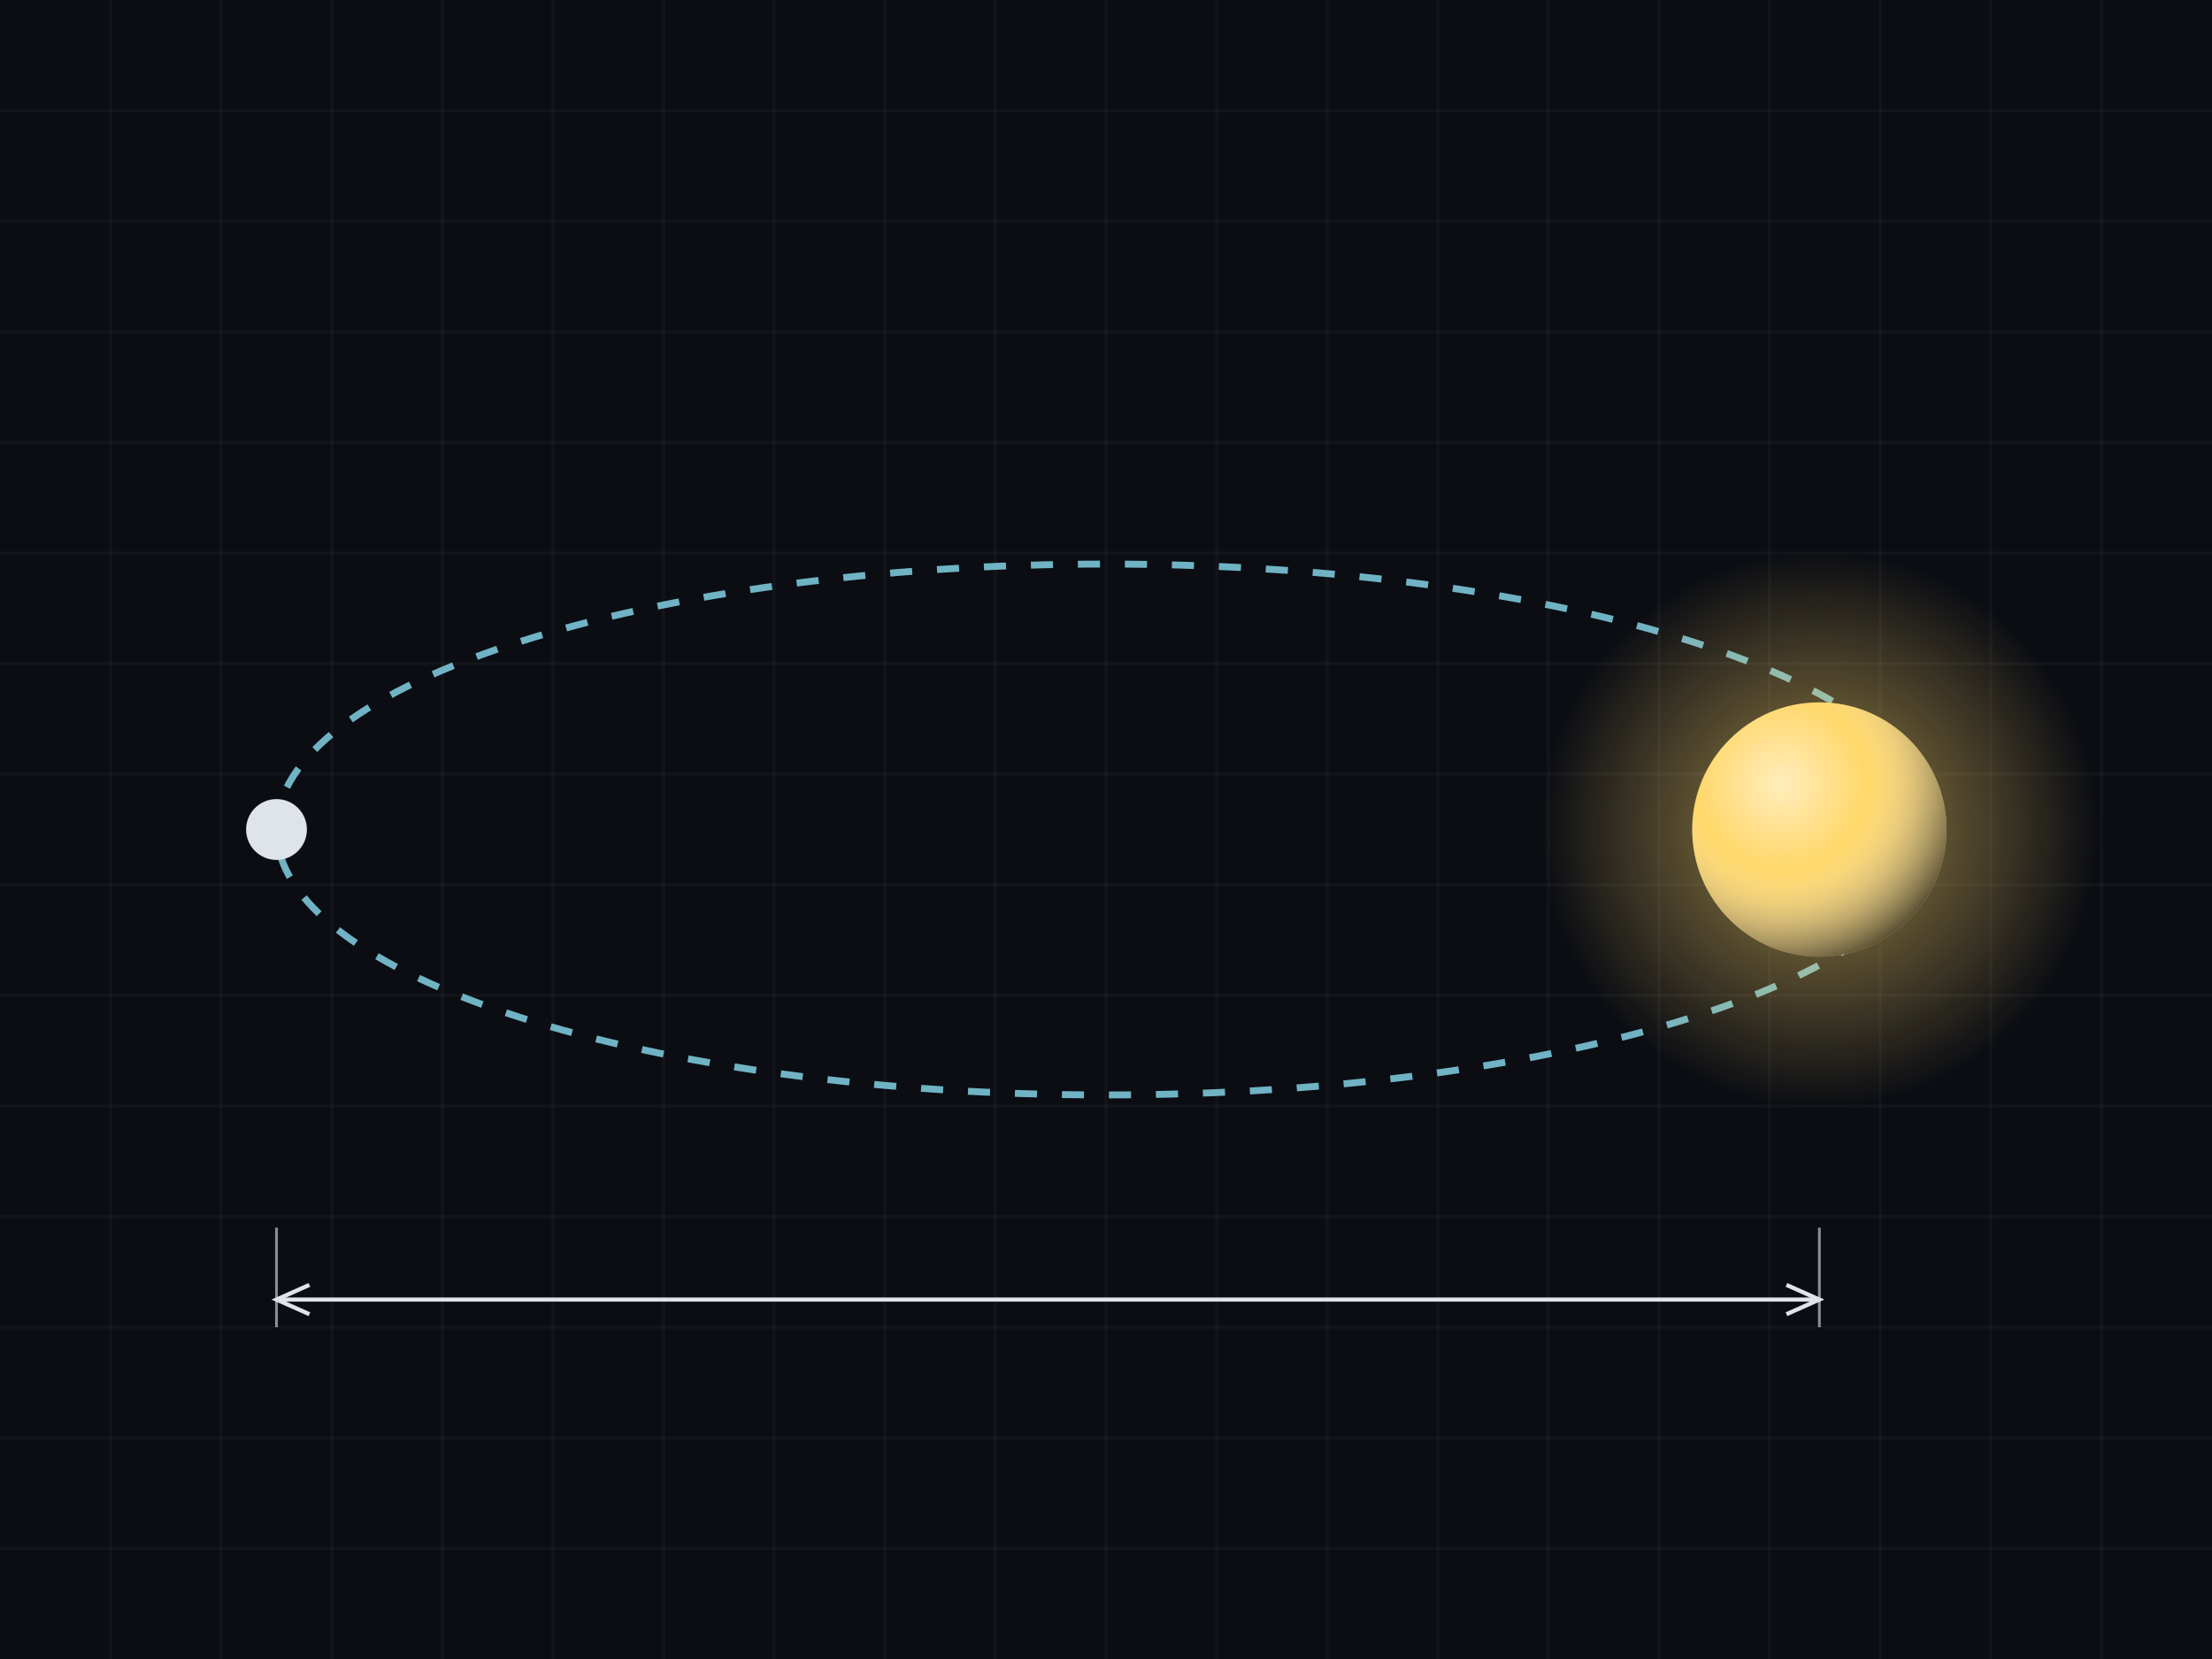
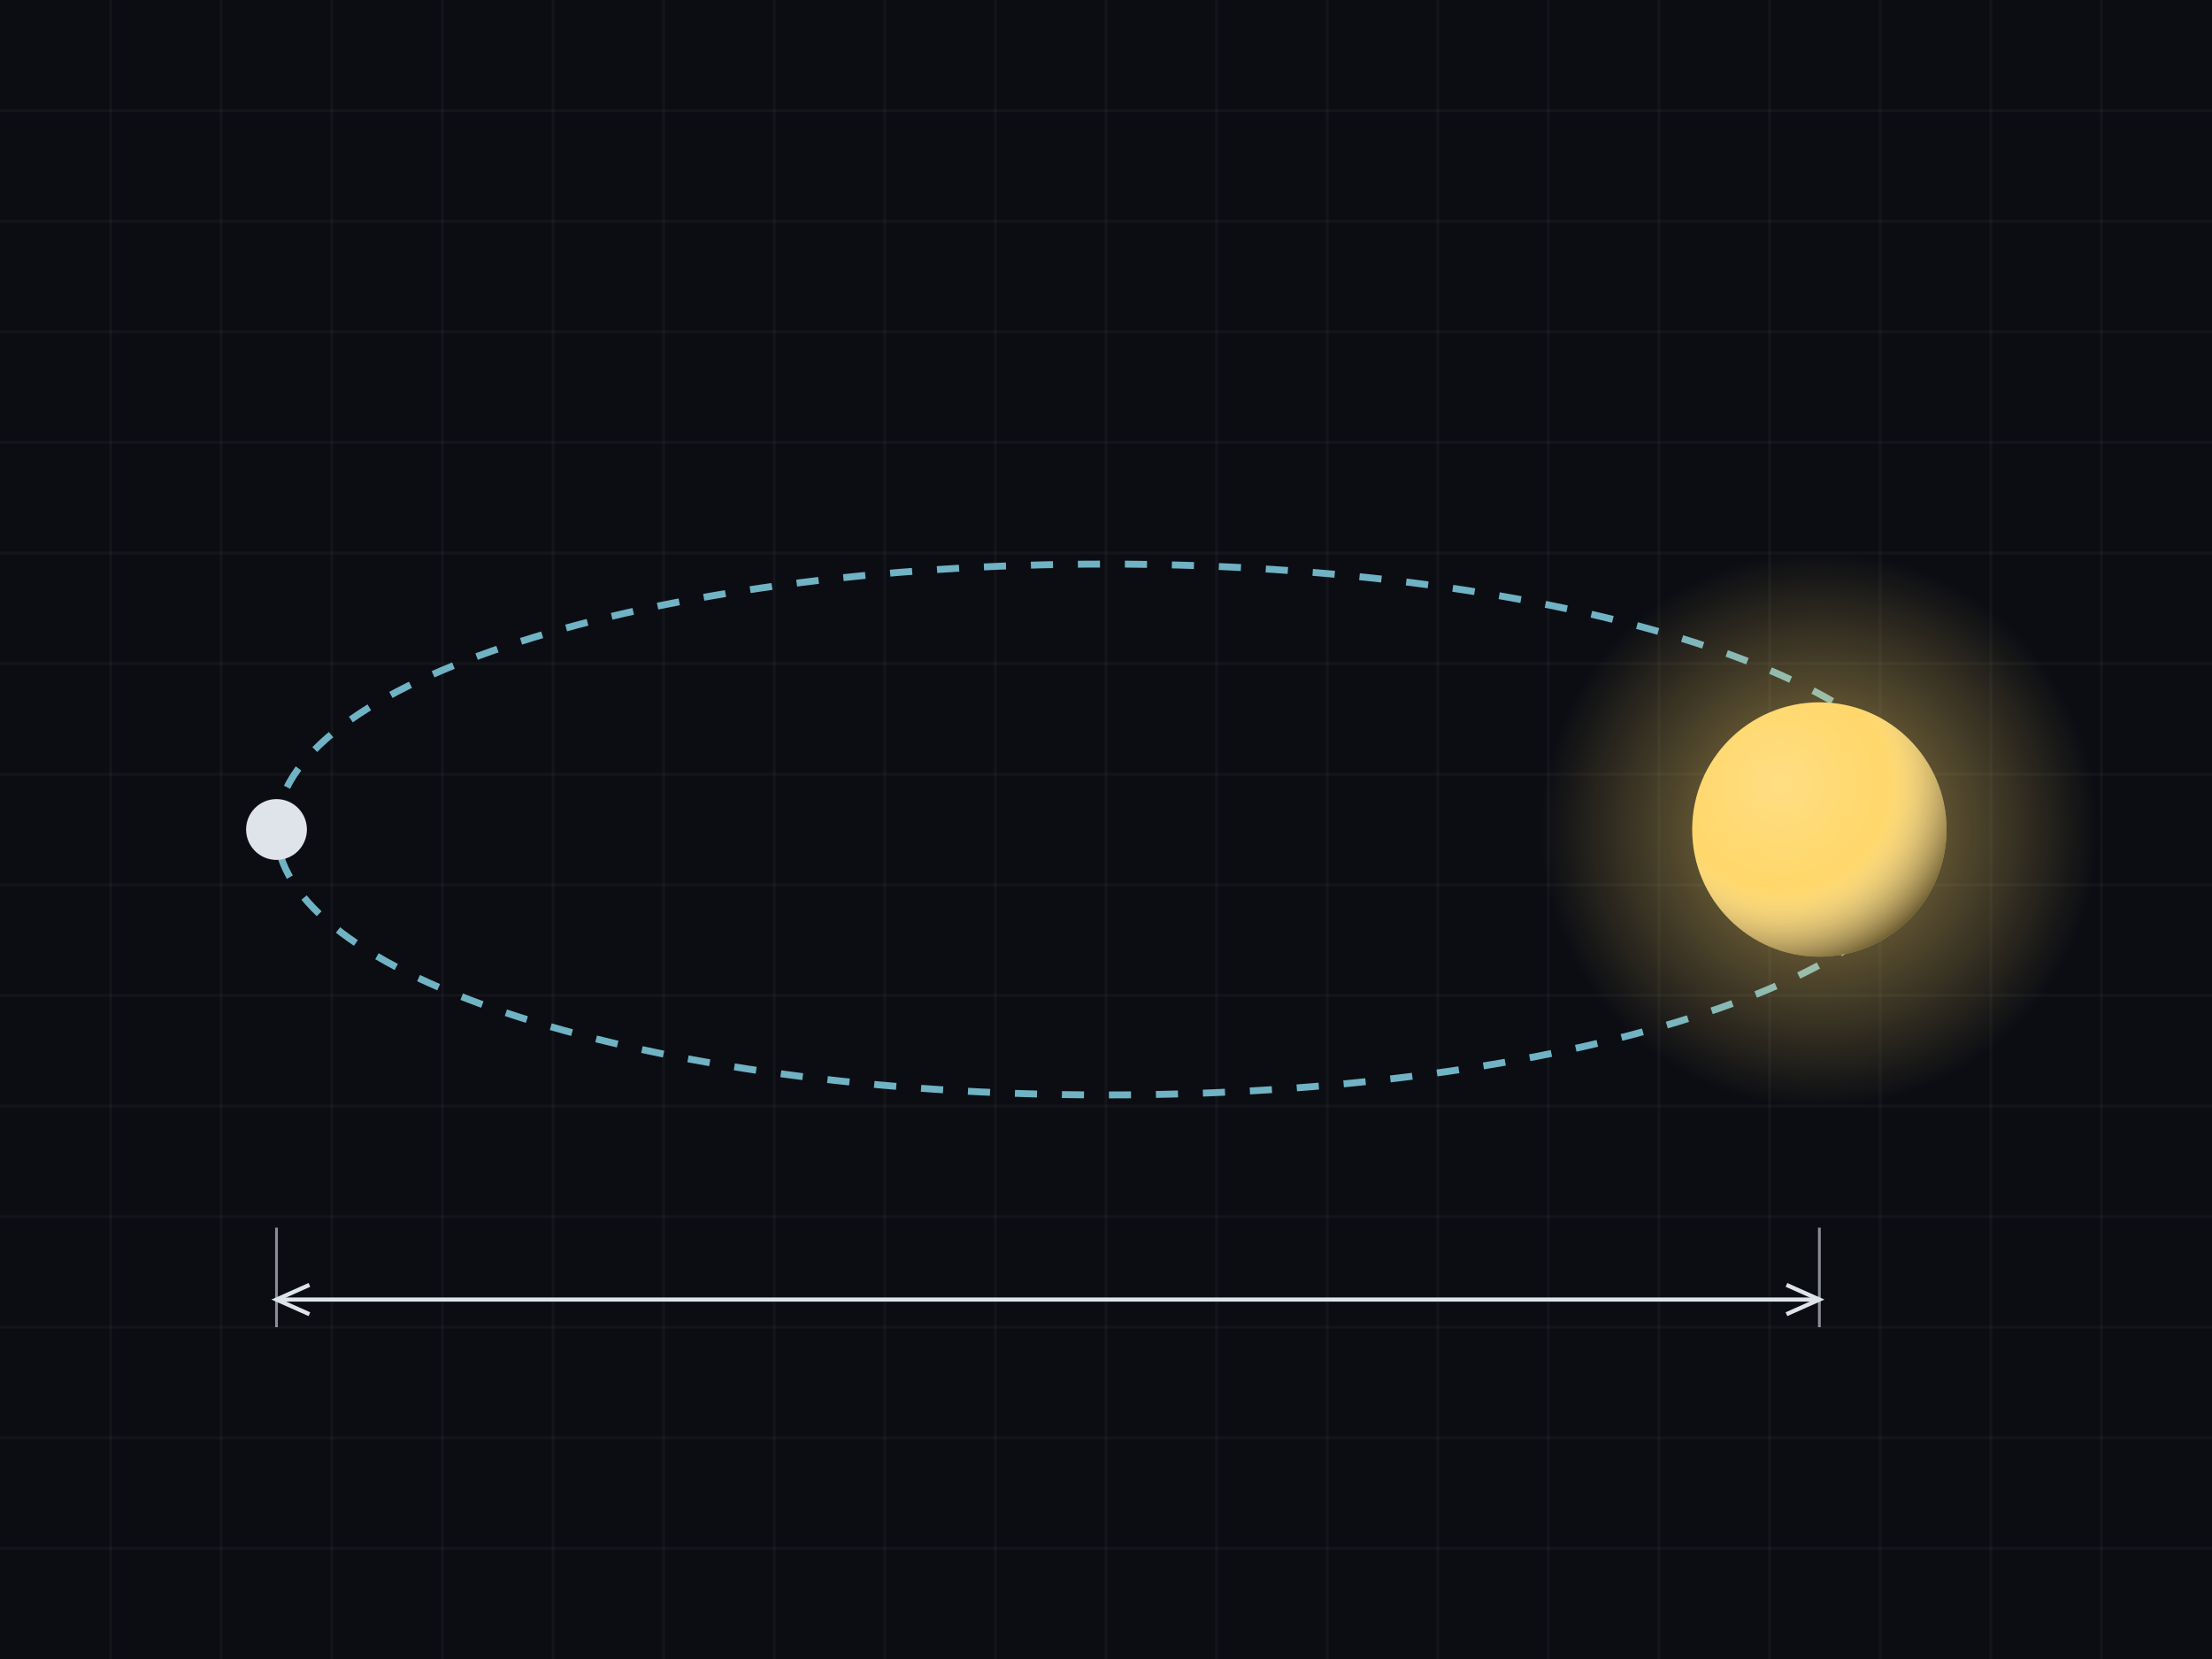
<svg xmlns="http://www.w3.org/2000/svg" viewBox="0 0 800 600" width="800" height="600" role="img">
  <rect width="800" height="600" fill="#0b0d13" />
  <line x1="40" y1="0" x2="40" y2="600" stroke="#fff" stroke-width="1" opacity=".035" />
  <line x1="80" y1="0" x2="80" y2="600" stroke="#fff" stroke-width="1" opacity=".035" />
  <line x1="120" y1="0" x2="120" y2="600" stroke="#fff" stroke-width="1" opacity=".035" />
  <line x1="160" y1="0" x2="160" y2="600" stroke="#fff" stroke-width="1" opacity=".035" />
  <line x1="200" y1="0" x2="200" y2="600" stroke="#fff" stroke-width="1" opacity=".035" />
  <line x1="240" y1="0" x2="240" y2="600" stroke="#fff" stroke-width="1" opacity=".035" />
  <line x1="280" y1="0" x2="280" y2="600" stroke="#fff" stroke-width="1" opacity=".035" />
  <line x1="320" y1="0" x2="320" y2="600" stroke="#fff" stroke-width="1" opacity=".035" />
  <line x1="360" y1="0" x2="360" y2="600" stroke="#fff" stroke-width="1" opacity=".035" />
  <line x1="400" y1="0" x2="400" y2="600" stroke="#fff" stroke-width="1" opacity=".035" />
  <line x1="440" y1="0" x2="440" y2="600" stroke="#fff" stroke-width="1" opacity=".035" />
  <line x1="480" y1="0" x2="480" y2="600" stroke="#fff" stroke-width="1" opacity=".035" />
  <line x1="520" y1="0" x2="520" y2="600" stroke="#fff" stroke-width="1" opacity=".035" />
  <line x1="560" y1="0" x2="560" y2="600" stroke="#fff" stroke-width="1" opacity=".035" />
  <line x1="600" y1="0" x2="600" y2="600" stroke="#fff" stroke-width="1" opacity=".035" />
  <line x1="640" y1="0" x2="640" y2="600" stroke="#fff" stroke-width="1" opacity=".035" />
  <line x1="680" y1="0" x2="680" y2="600" stroke="#fff" stroke-width="1" opacity=".035" />
  <line x1="720" y1="0" x2="720" y2="600" stroke="#fff" stroke-width="1" opacity=".035" />
  <line x1="760" y1="0" x2="760" y2="600" stroke="#fff" stroke-width="1" opacity=".035" />
  <line x1="0" y1="40" x2="800" y2="40" stroke="#fff" stroke-width="1" opacity=".035" />
  <line x1="0" y1="80" x2="800" y2="80" stroke="#fff" stroke-width="1" opacity=".035" />
  <line x1="0" y1="120" x2="800" y2="120" stroke="#fff" stroke-width="1" opacity=".035" />
  <line x1="0" y1="160" x2="800" y2="160" stroke="#fff" stroke-width="1" opacity=".035" />
  <line x1="0" y1="200" x2="800" y2="200" stroke="#fff" stroke-width="1" opacity=".035" />
  <line x1="0" y1="240" x2="800" y2="240" stroke="#fff" stroke-width="1" opacity=".035" />
  <line x1="0" y1="280" x2="800" y2="280" stroke="#fff" stroke-width="1" opacity=".035" />
  <line x1="0" y1="320" x2="800" y2="320" stroke="#fff" stroke-width="1" opacity=".035" />
  <line x1="0" y1="360" x2="800" y2="360" stroke="#fff" stroke-width="1" opacity=".035" />
  <line x1="0" y1="400" x2="800" y2="400" stroke="#fff" stroke-width="1" opacity=".035" />
  <line x1="0" y1="440" x2="800" y2="440" stroke="#fff" stroke-width="1" opacity=".035" />
  <line x1="0" y1="480" x2="800" y2="480" stroke="#fff" stroke-width="1" opacity=".035" />
  <line x1="0" y1="520" x2="800" y2="520" stroke="#fff" stroke-width="1" opacity=".035" />
  <line x1="0" y1="560" x2="800" y2="560" stroke="#fff" stroke-width="1" opacity=".035" />
  <ellipse cx="400" cy="300" rx="300" ry="96" fill="none" stroke="#6fb3c4" stroke-width="2.5" stroke-dasharray="8 9" />
  <defs>
    <radialGradient id="ag">
      <stop offset="0" stop-color="#ffd76a" stop-opacity="0.6" />
      <stop offset="1" stop-color="#ffd76a" stop-opacity="0" />
    </radialGradient>
  </defs>
  <circle cx="658" cy="300" r="101.2" fill="url(#ag)" />
  <defs>
    <radialGradient id="a" cx="35%" cy="32%" r="75%">
-       <stop offset="0" stop-color="#fff" stop-opacity=".55" />
-       <stop offset=".45" stop-color="#fff" stop-opacity="0" />
-       <stop offset="1" stop-color="#00040f" stop-opacity=".7" />
+       <stop offset="0" stop-color="#fff" stop-opacity=".16" />
+       <stop offset=".55" stop-color="#fff" stop-opacity="0" />
+       <stop offset="1" stop-color="#000" stop-opacity=".62" />
    </radialGradient>
  </defs>
  <circle cx="658" cy="300" r="46" fill="#ffd76a" />
  <circle cx="658" cy="300" r="46" fill="url(#a)" />
  <circle cx="100" cy="300" r="11" fill="#dfe3ea" />
  <line x1="100" y1="444" x2="100" y2="480" stroke="#dfe3ea" stroke-width="1" opacity=".6" />
  <line x1="658" y1="444" x2="658" y2="480" stroke="#dfe3ea" stroke-width="1" opacity=".6" />
  <line x1="100" y1="470" x2="658" y2="470" stroke="#dfe3ea" stroke-width="1.5" />
  <path d="M111.9 475.3L100 470L111.9 464.7" fill="none" stroke="#dfe3ea" stroke-width="1.5" />
  <path d="M646.1 464.7L658 470L646.1 475.3" fill="none" stroke="#dfe3ea" stroke-width="1.5" />
</svg>
